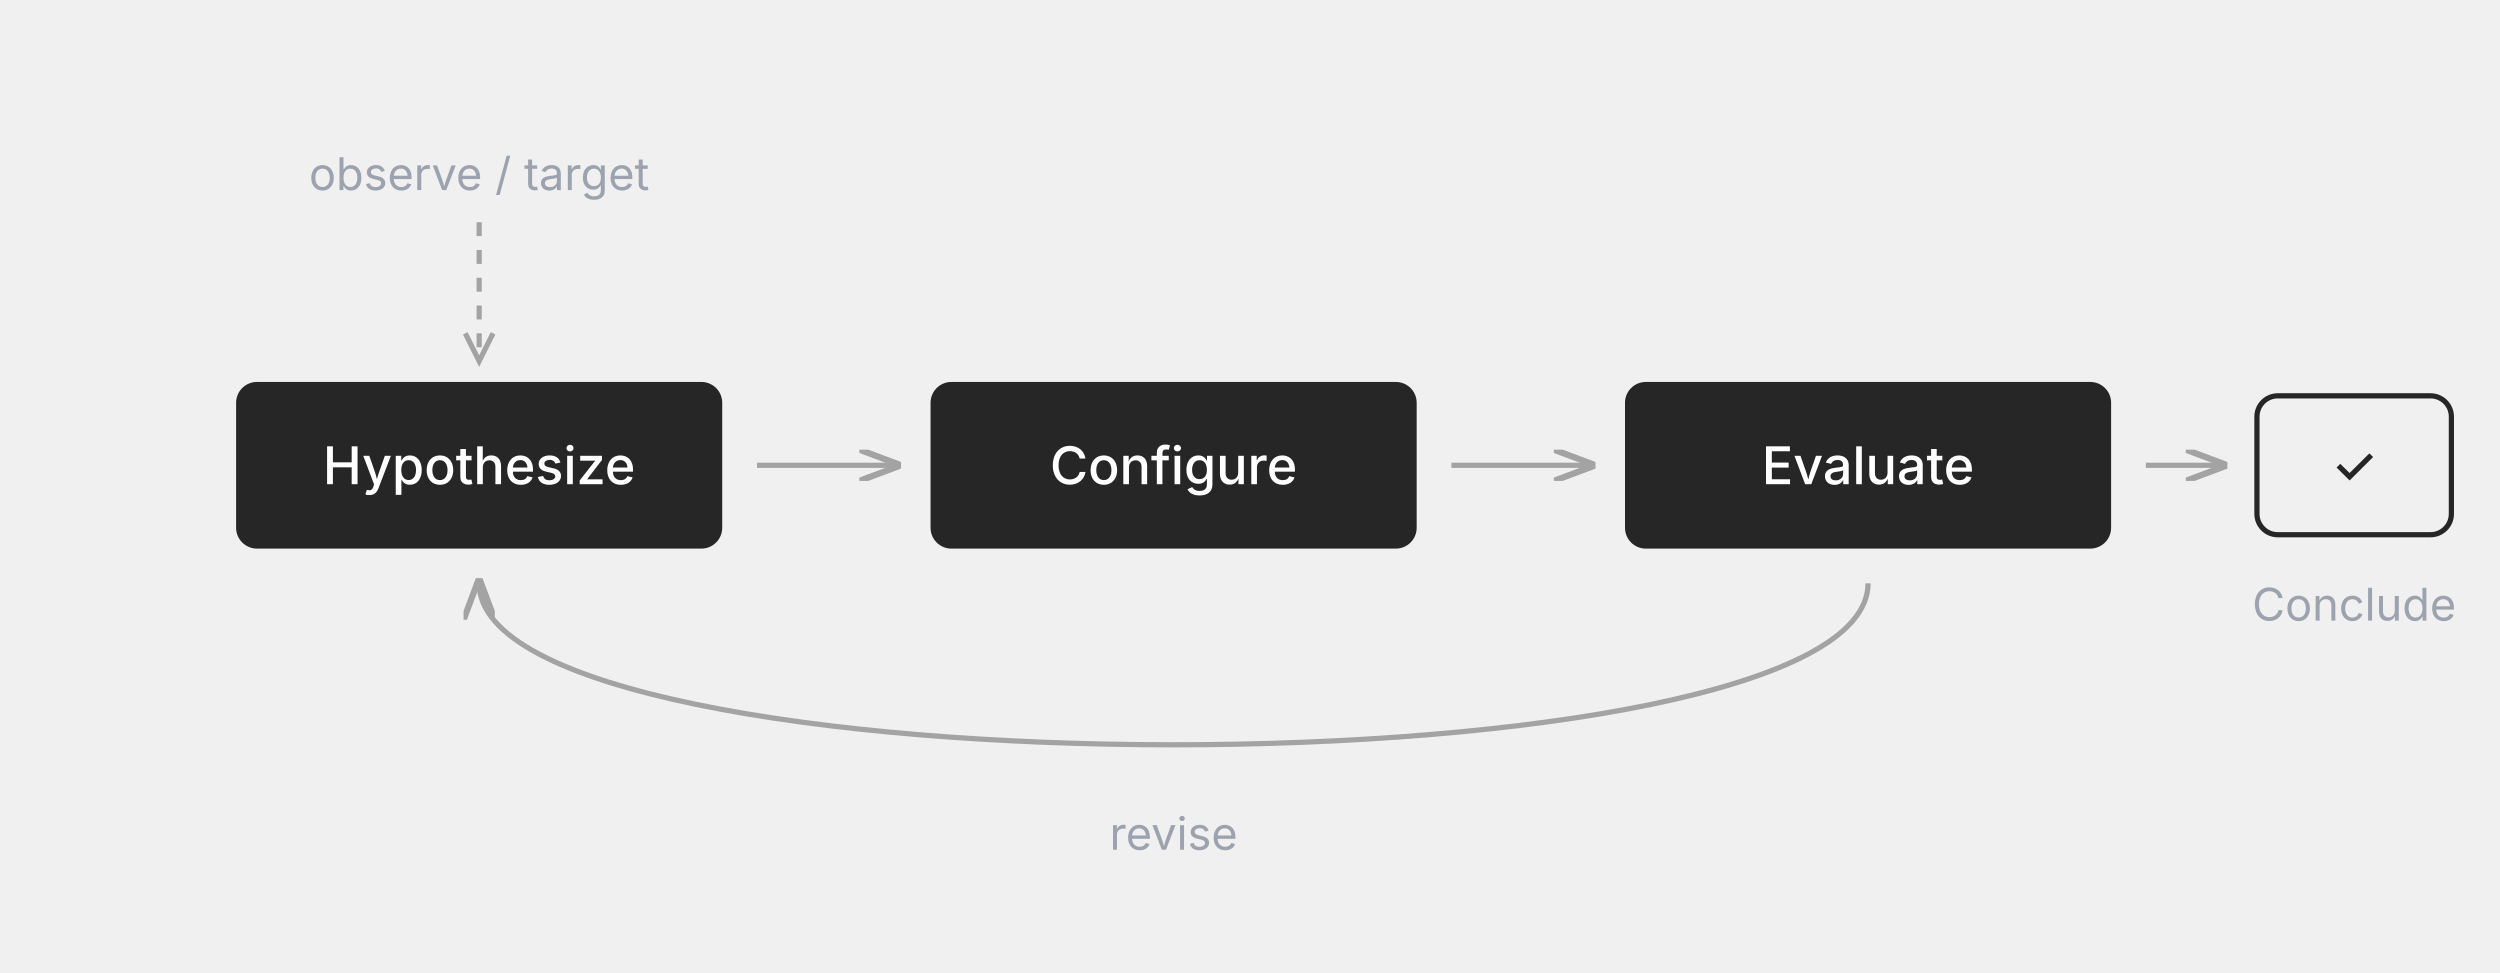
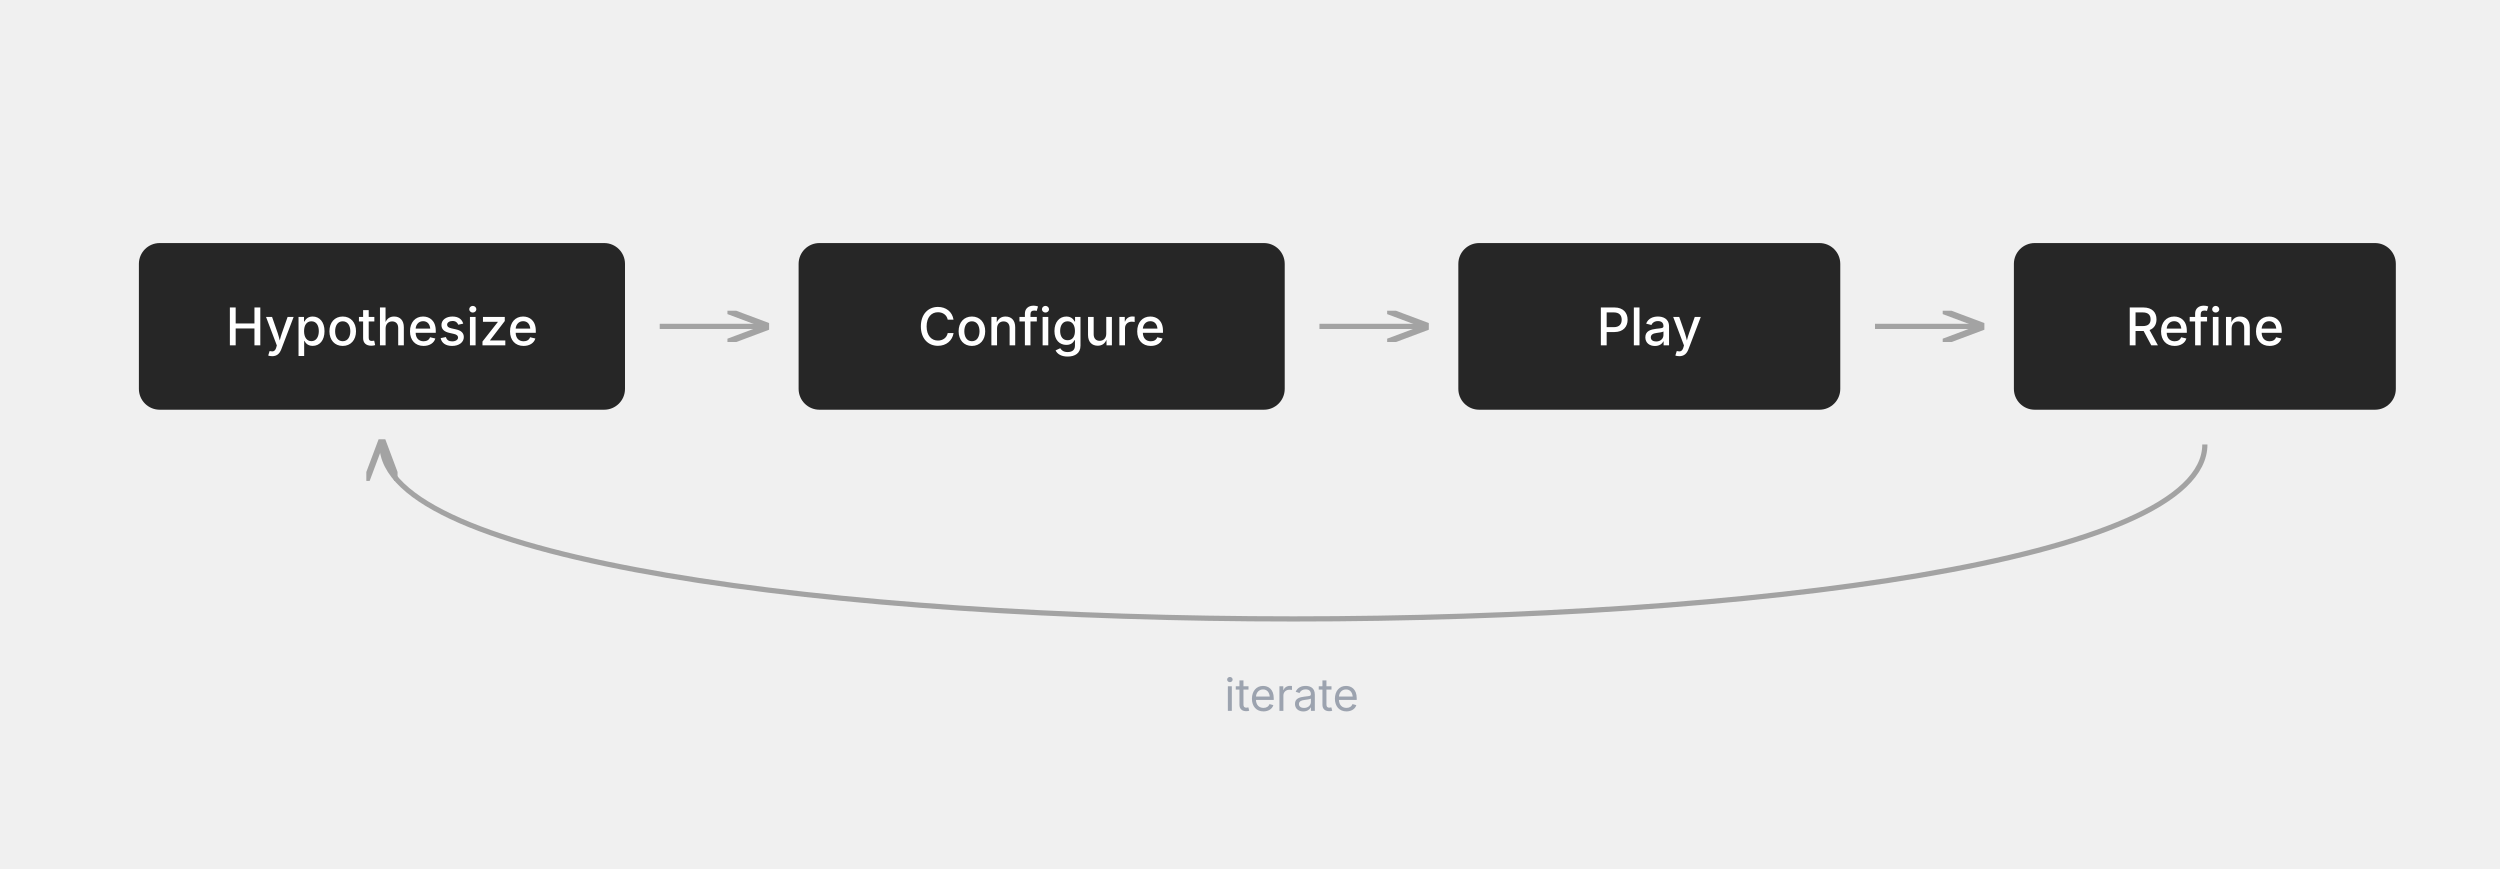
- <svg xmlns="http://www.w3.org/2000/svg" viewBox="0 0 720 280" fill="none">
+ <svg xmlns="http://www.w3.org/2000/svg" viewBox="0 0 720 250" fill="none">
  <style>
    .box { fill: #262626; rx: 6; }
-     .box-outline { fill: none; stroke: #262626; stroke-width: 1.5; rx: 6; }
    .label { font-family: 'Inter', 'Helvetica Neue', sans-serif; font-size: 15px; fill: white; text-anchor: middle; dominant-baseline: central; font-weight: 500; }
-     .label-dark { font-family: 'Inter', 'Helvetica Neue', sans-serif; font-size: 15px; fill: #262626; text-anchor: middle; dominant-baseline: central; font-weight: 500; }
    .label-sub { font-family: 'Inter', 'Helvetica Neue', sans-serif; font-size: 13px; fill: #9ca3af; text-anchor: middle; dominant-baseline: central; font-weight: 400; }
    .arrow { stroke: #a3a3a3; stroke-width: 1.5; fill: none; marker-end: url(#arrowhead); }
    .arrow-curve { stroke: #a3a3a3; stroke-width: 1.5; fill: none; marker-end: url(#arrowhead); }
-     .dotted { stroke: #a3a3a3; stroke-width: 1.5; stroke-dasharray: 4 4; fill: none; }
-     .title { font-family: 'Inter', 'Helvetica Neue', sans-serif; font-size: 13px; fill: #6b7280; text-anchor: middle; dominant-baseline: central; }
  </style>
  <defs>
    <marker id="arrowhead" markerWidth="8" markerHeight="6" refX="7" refY="3" orient="auto">
      <path d="M0,0 L8,3 L0,6" fill="none" stroke="#a3a3a3" stroke-width="1.2" />
    </marker>
  </defs>
-   <text x="138" y="50" class="label-sub">observe / target</text>
-   <line x1="138" y1="64" x2="138" y2="100" class="dotted" />
-   <path d="M134,96 L138,104 L142,96" fill="none" stroke="#a3a3a3" stroke-width="1.5" />
-   <rect x="68" y="110" width="140" height="48" class="box" />
-   <text x="138" y="134" class="label">Hypothesize</text>
-   <line x1="218" y1="134" x2="258" y2="134" class="arrow" />
-   <rect x="268" y="110" width="140" height="48" class="box" />
-   <text x="338" y="134" class="label">Configure</text>
-   <line x1="418" y1="134" x2="458" y2="134" class="arrow" />
-   <rect x="468" y="110" width="140" height="48" class="box" />
-   <text x="538" y="134" class="label">Evaluate</text>
-   <line x1="618" y1="134" x2="640" y2="134" class="arrow" />
-   <rect x="650" y="114" width="56" height="40" class="box-outline" />
-   <text x="678" y="134" class="label-dark" font-size="12">✓</text>
-   <text x="678" y="174" class="label-sub">Conclude</text>
-   <path d="M538,168 C538,230 138,230 138,168" class="arrow-curve" />
-   <text x="338" y="240" class="label-sub">revise</text>
+   <rect x="40" y="70" width="140" height="48" class="box" />
+   <text x="110" y="94" class="label">Hypothesize</text>
+   <line x1="190" y1="94" x2="220" y2="94" class="arrow" />
+   <rect x="230" y="70" width="140" height="48" class="box" />
+   <text x="300" y="94" class="label">Configure</text>
+   <line x1="380" y1="94" x2="410" y2="94" class="arrow" />
+   <rect x="420" y="70" width="110" height="48" class="box" />
+   <text x="475" y="94" class="label">Play</text>
+   <line x1="540" y1="94" x2="570" y2="94" class="arrow" />
+   <rect x="580" y="70" width="110" height="48" class="box" />
+   <text x="635" y="94" class="label">Refine</text>
+   <path d="M635,128 C635,195 110,195 110,128" class="arrow-curve" />
+   <text x="372" y="200" class="label-sub">iterate</text>
</svg>
